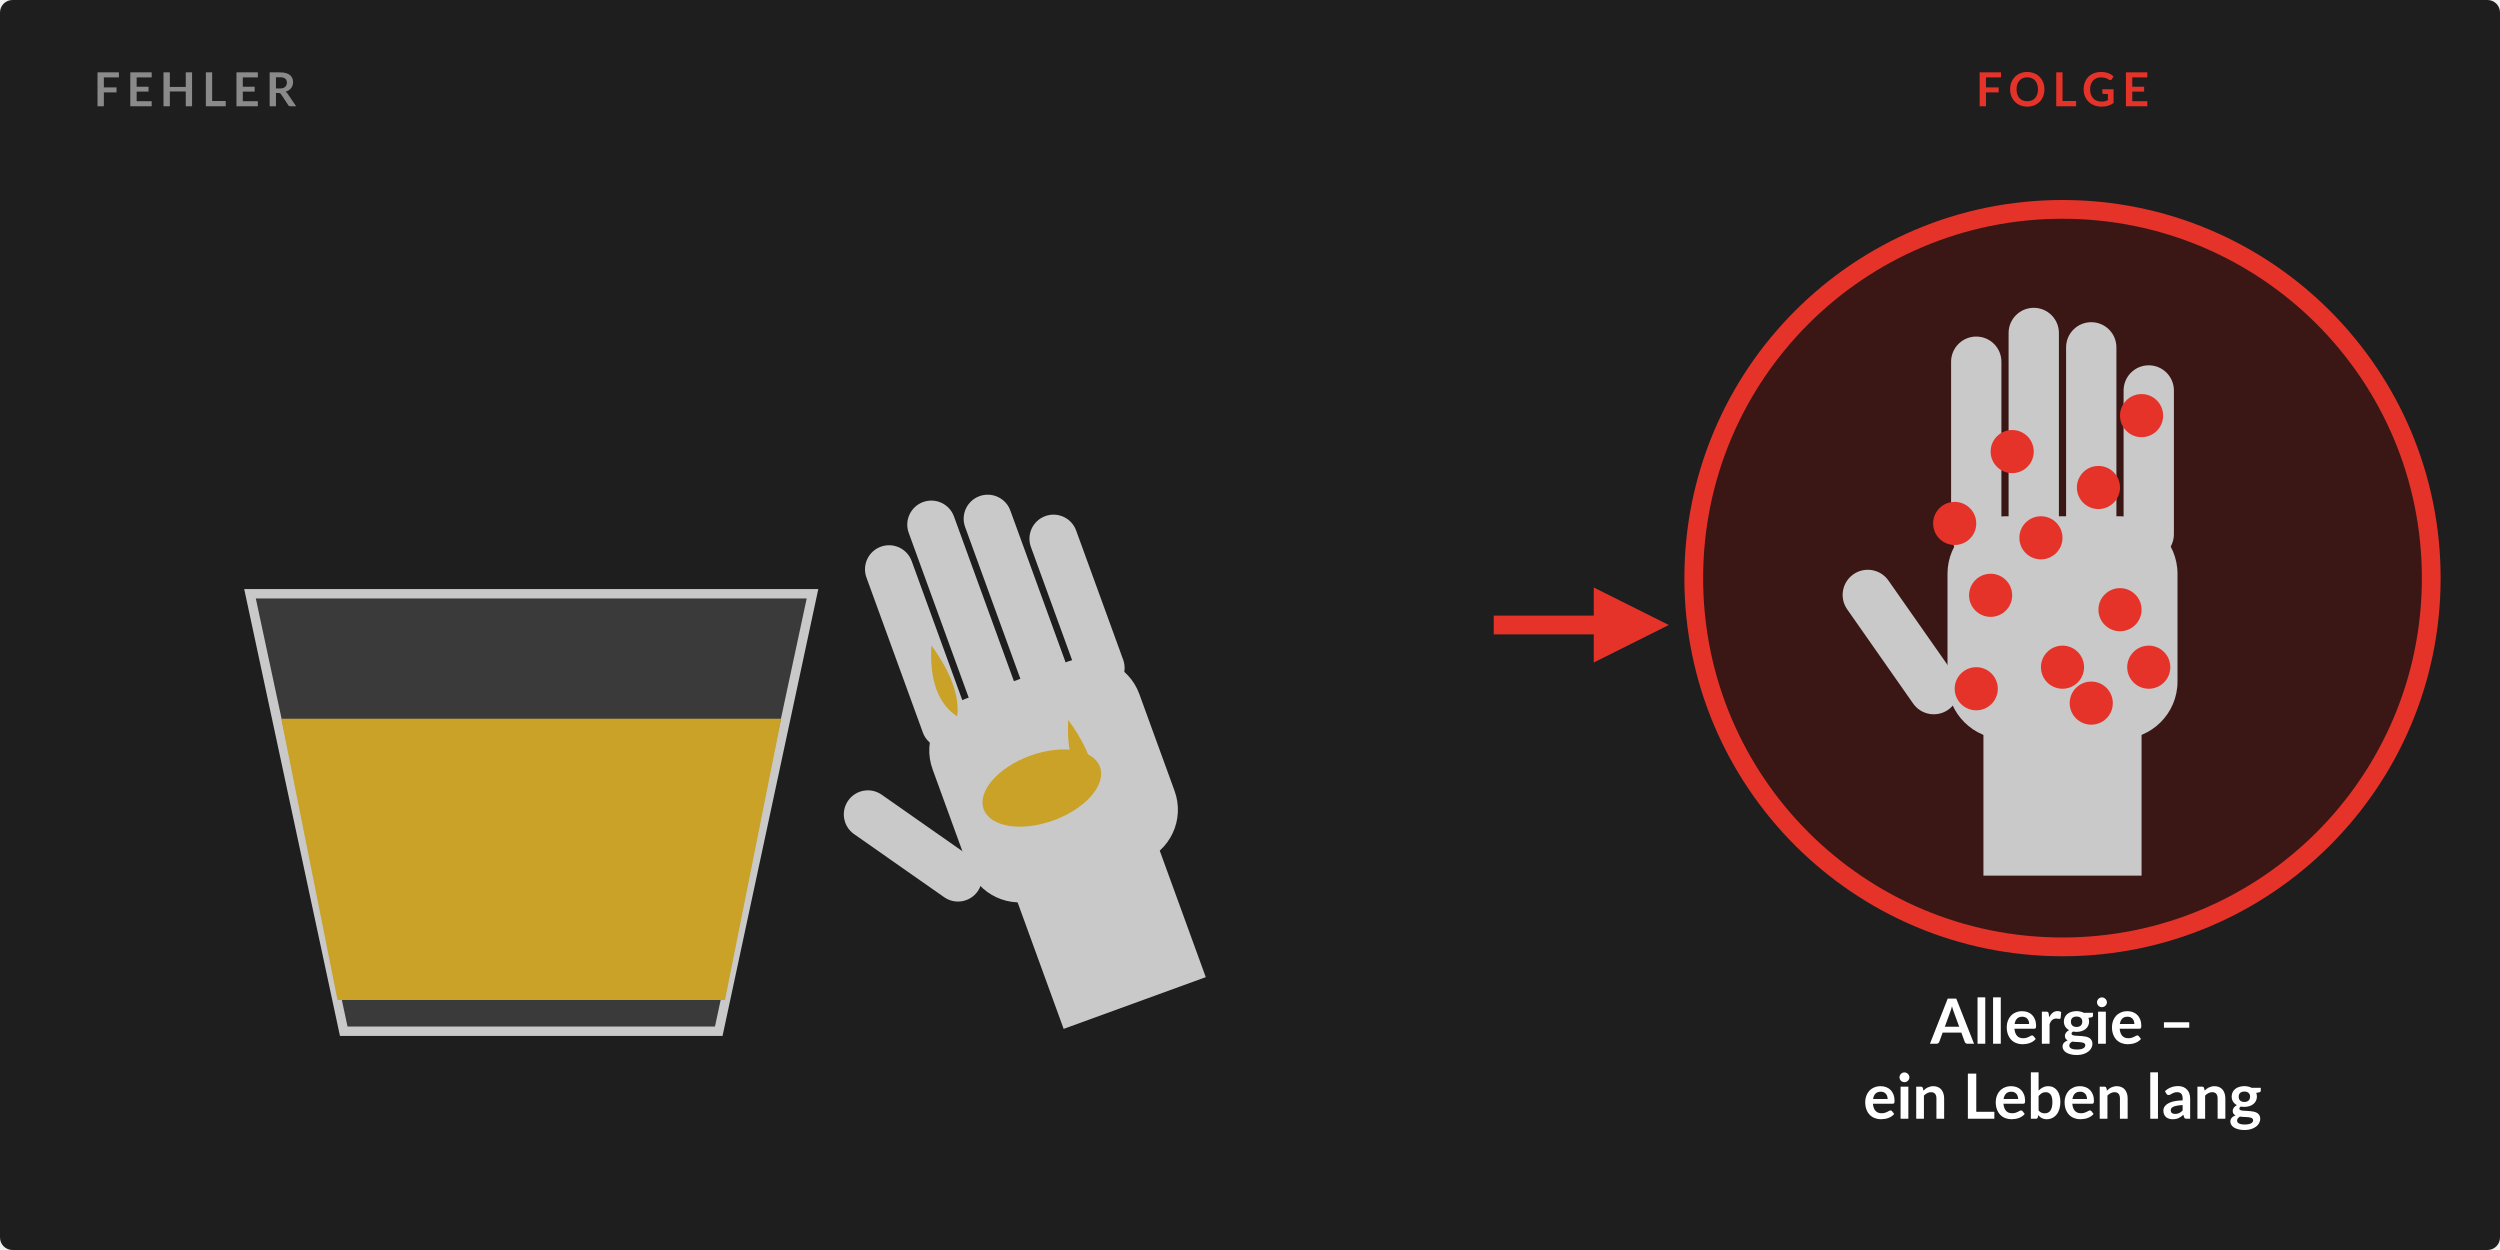
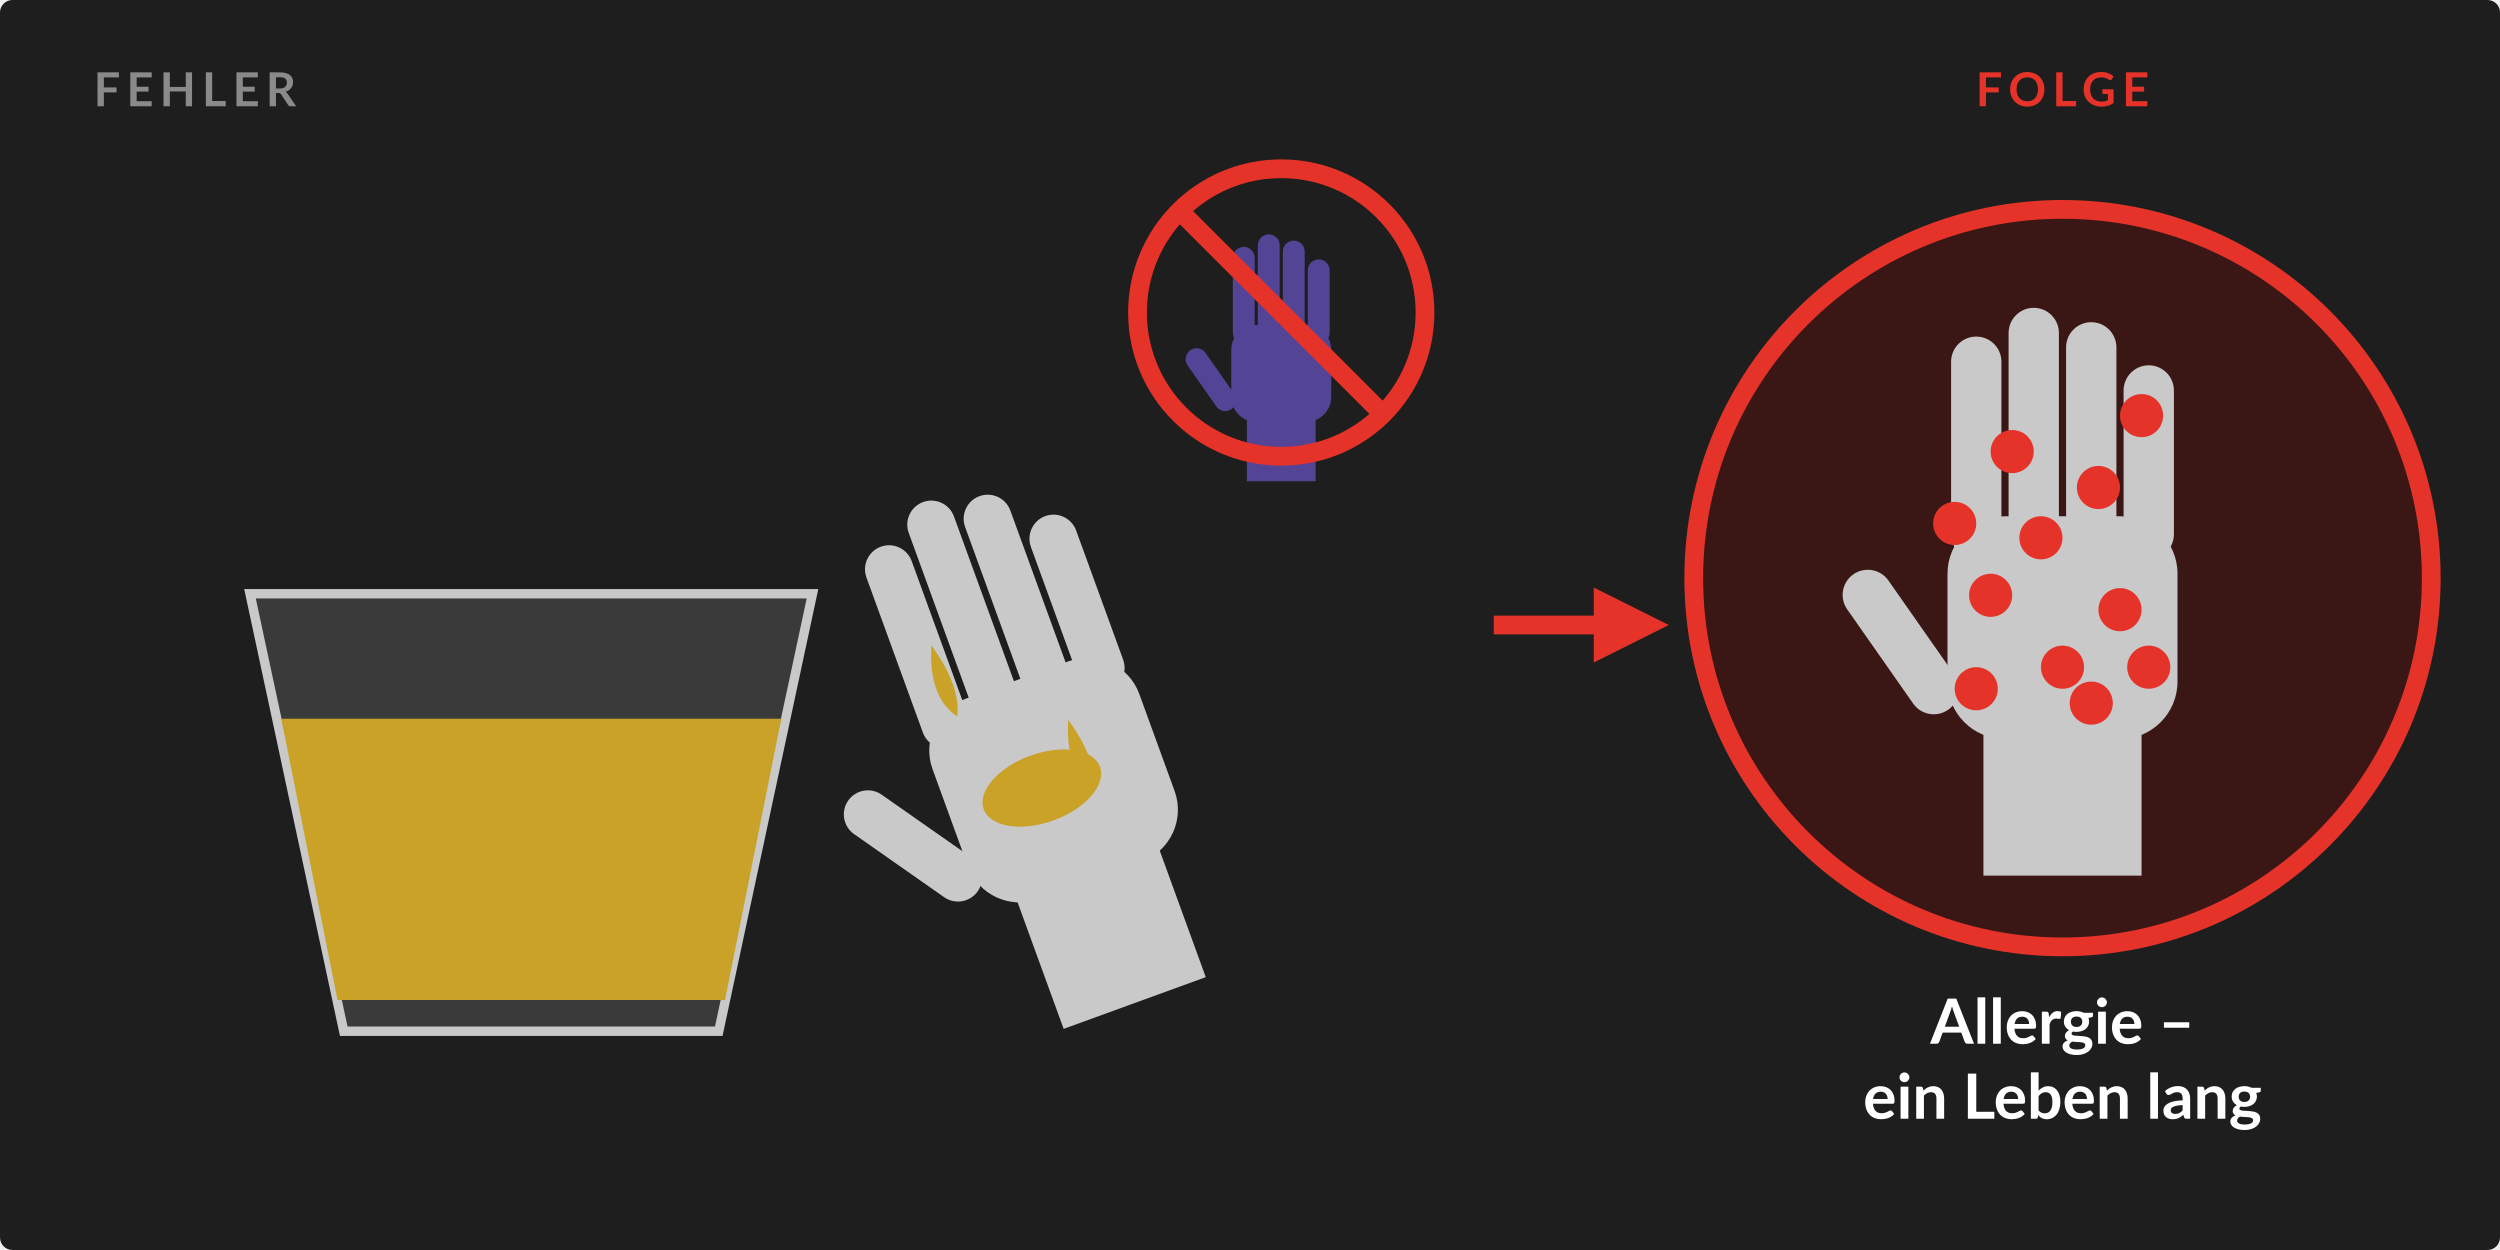
<svg xmlns="http://www.w3.org/2000/svg" viewBox="0 0 800 400" width="800" height="400" role="img" aria-label="Fehler: Harz ohne Nitrilhandschuhe anfassen. Folge: eine Allergie, die ein Leben lang bleibt">
  <defs>
    <marker id="ay" viewBox="0 0 10 10" refX="5" refY="5" markerWidth="4" markerHeight="4" orient="auto-start-reverse">
      <path d="M0,0 L10,5 L0,10 z" fill="#FFED00" />
    </marker>
    <marker id="ar" viewBox="0 0 10 10" refX="5" refY="5" markerWidth="4" markerHeight="4" orient="auto-start-reverse">
      <path d="M0,0 L10,5 L0,10 z" fill="#E5332A" />
    </marker>
  </defs>
  <rect width="800" height="400" rx="4" fill="#1E1E1E" />
  <g font-family="Lato, 'Helvetica Neue', Arial, sans-serif">
    <text x="30" y="34" font-size="15" fill="#8A8A8A" text-anchor="start" font-weight="700" letter-spacing="2">FEHLER</text>
    <path d="M80,190 L110,330 L230,330 L260,190 Z" fill="#3A3A3A" stroke="#C9C9C9" stroke-width="3" />
    <path d="M90,230 L250,230 L232,320 L108,320 Z" fill="#C9A227" />
    <g transform="translate(330,230) rotate(-20) scale(1.1)">
      <rect x="-31" y="-62" width="14" height="62" rx="7" fill="#C9C9C9" />
      <rect x="-15" y="-70" width="14" height="70" rx="7" fill="#C9C9C9" />
      <rect x="1" y="-66" width="14" height="66" rx="7" fill="#C9C9C9" />
      <rect x="17" y="-54" width="14" height="54" rx="7" fill="#C9C9C9" />
      <rect x="-32" y="-12" width="64" height="62" rx="16" fill="#C9C9C9" />
      <rect x="-52" y="0" width="14" height="46" rx="7" fill="#C9C9C9" transform="rotate(-35 -45 23)" />
      <rect x="-22" y="48" width="44" height="40" fill="#C9C9C9" />
      <path d="M-20,-30 q4,14 0,22 q-6,-8 0,-22 M10,4 q4,14 0,22 q-6,-8 0,-22" fill="#C9A227" />
      <ellipse cx="-4" cy="20" rx="18" ry="10" fill="#C9A227" />
    </g>
+     <g transform="translate(410,110) rotate(0) scale(0.5)">
+       <rect x="-31" y="-62" width="14" height="62" rx="7" fill="#534495" />
+       <rect x="-15" y="-70" width="14" height="70" rx="7" fill="#534495" />
+       <rect x="1" y="-66" width="14" height="66" rx="7" fill="#534495" />
+       <rect x="17" y="-54" width="14" height="54" rx="7" fill="#534495" />
+       <rect x="-32" y="-12" width="64" height="62" rx="16" fill="#534495" />
+       <rect x="-52" y="0" width="14" height="46" rx="7" fill="#534495" transform="rotate(-35 -45 23)" />
+       <rect x="-22" y="48" width="44" height="40" fill="#534495" />
+     </g>
+     <circle cx="410" cy="100" r="46" fill="none" stroke="#E5332A" stroke-width="6" />
+     <path d="M378,68 L442,132" stroke="#E5332A" stroke-width="6" />
    <path d="M478,200 L522,200" stroke="#E5332A" stroke-width="6" marker-end="url(#ar)" />
    <circle cx="660" cy="185" r="118" fill="#3A1715" stroke="#E5332A" stroke-width="6" />
    <text x="660" y="34" font-size="15" fill="#E5332A" text-anchor="middle" font-weight="700" letter-spacing="2">FOLGE</text>
    <g transform="translate(660,185)">
      <g transform="translate(0,-6) rotate(0) scale(1.15)">
        <rect x="-31" y="-62" width="14" height="62" rx="7" fill="#C9C9C9" />
        <rect x="-15" y="-70" width="14" height="70" rx="7" fill="#C9C9C9" />
        <rect x="1" y="-66" width="14" height="66" rx="7" fill="#C9C9C9" />
        <rect x="17" y="-54" width="14" height="54" rx="7" fill="#C9C9C9" />
        <rect x="-32" y="-12" width="64" height="62" rx="16" fill="#C9C9C9" />
        <rect x="-52" y="0" width="14" height="46" rx="7" fill="#C9C9C9" transform="rotate(-35 -45 23)" />
        <rect x="-22" y="48" width="44" height="40" fill="#C9C9C9" />
        <circle cx="-14" cy="-30" r="6" fill="#E5332A" />
        <circle cx="10" cy="-20" r="6" fill="#E5332A" />
        <circle cx="-20" cy="10" r="6" fill="#E5332A" />
        <circle cx="16" cy="14" r="6" fill="#E5332A" />
        <circle cx="0" cy="30" r="6" fill="#E5332A" />
        <circle cx="-6" cy="-6" r="6" fill="#E5332A" />
        <circle cx="22" cy="-40" r="6" fill="#E5332A" />
        <circle cx="-24" cy="36" r="6" fill="#E5332A" />
        <circle cx="8" cy="40" r="6" fill="#E5332A" />
        <circle cx="-30" cy="-10" r="6" fill="#E5332A" />
        <circle cx="24" cy="30" r="6" fill="#E5332A" />
      </g>
    </g>
    <text x="660" y="334" font-size="20" fill="#FFFFFF" text-anchor="middle" font-weight="700">Allergie –</text>
    <text x="660" y="358" font-size="20" fill="#FFFFFF" text-anchor="middle" font-weight="700">ein Leben lang</text>
  </g>
</svg>
